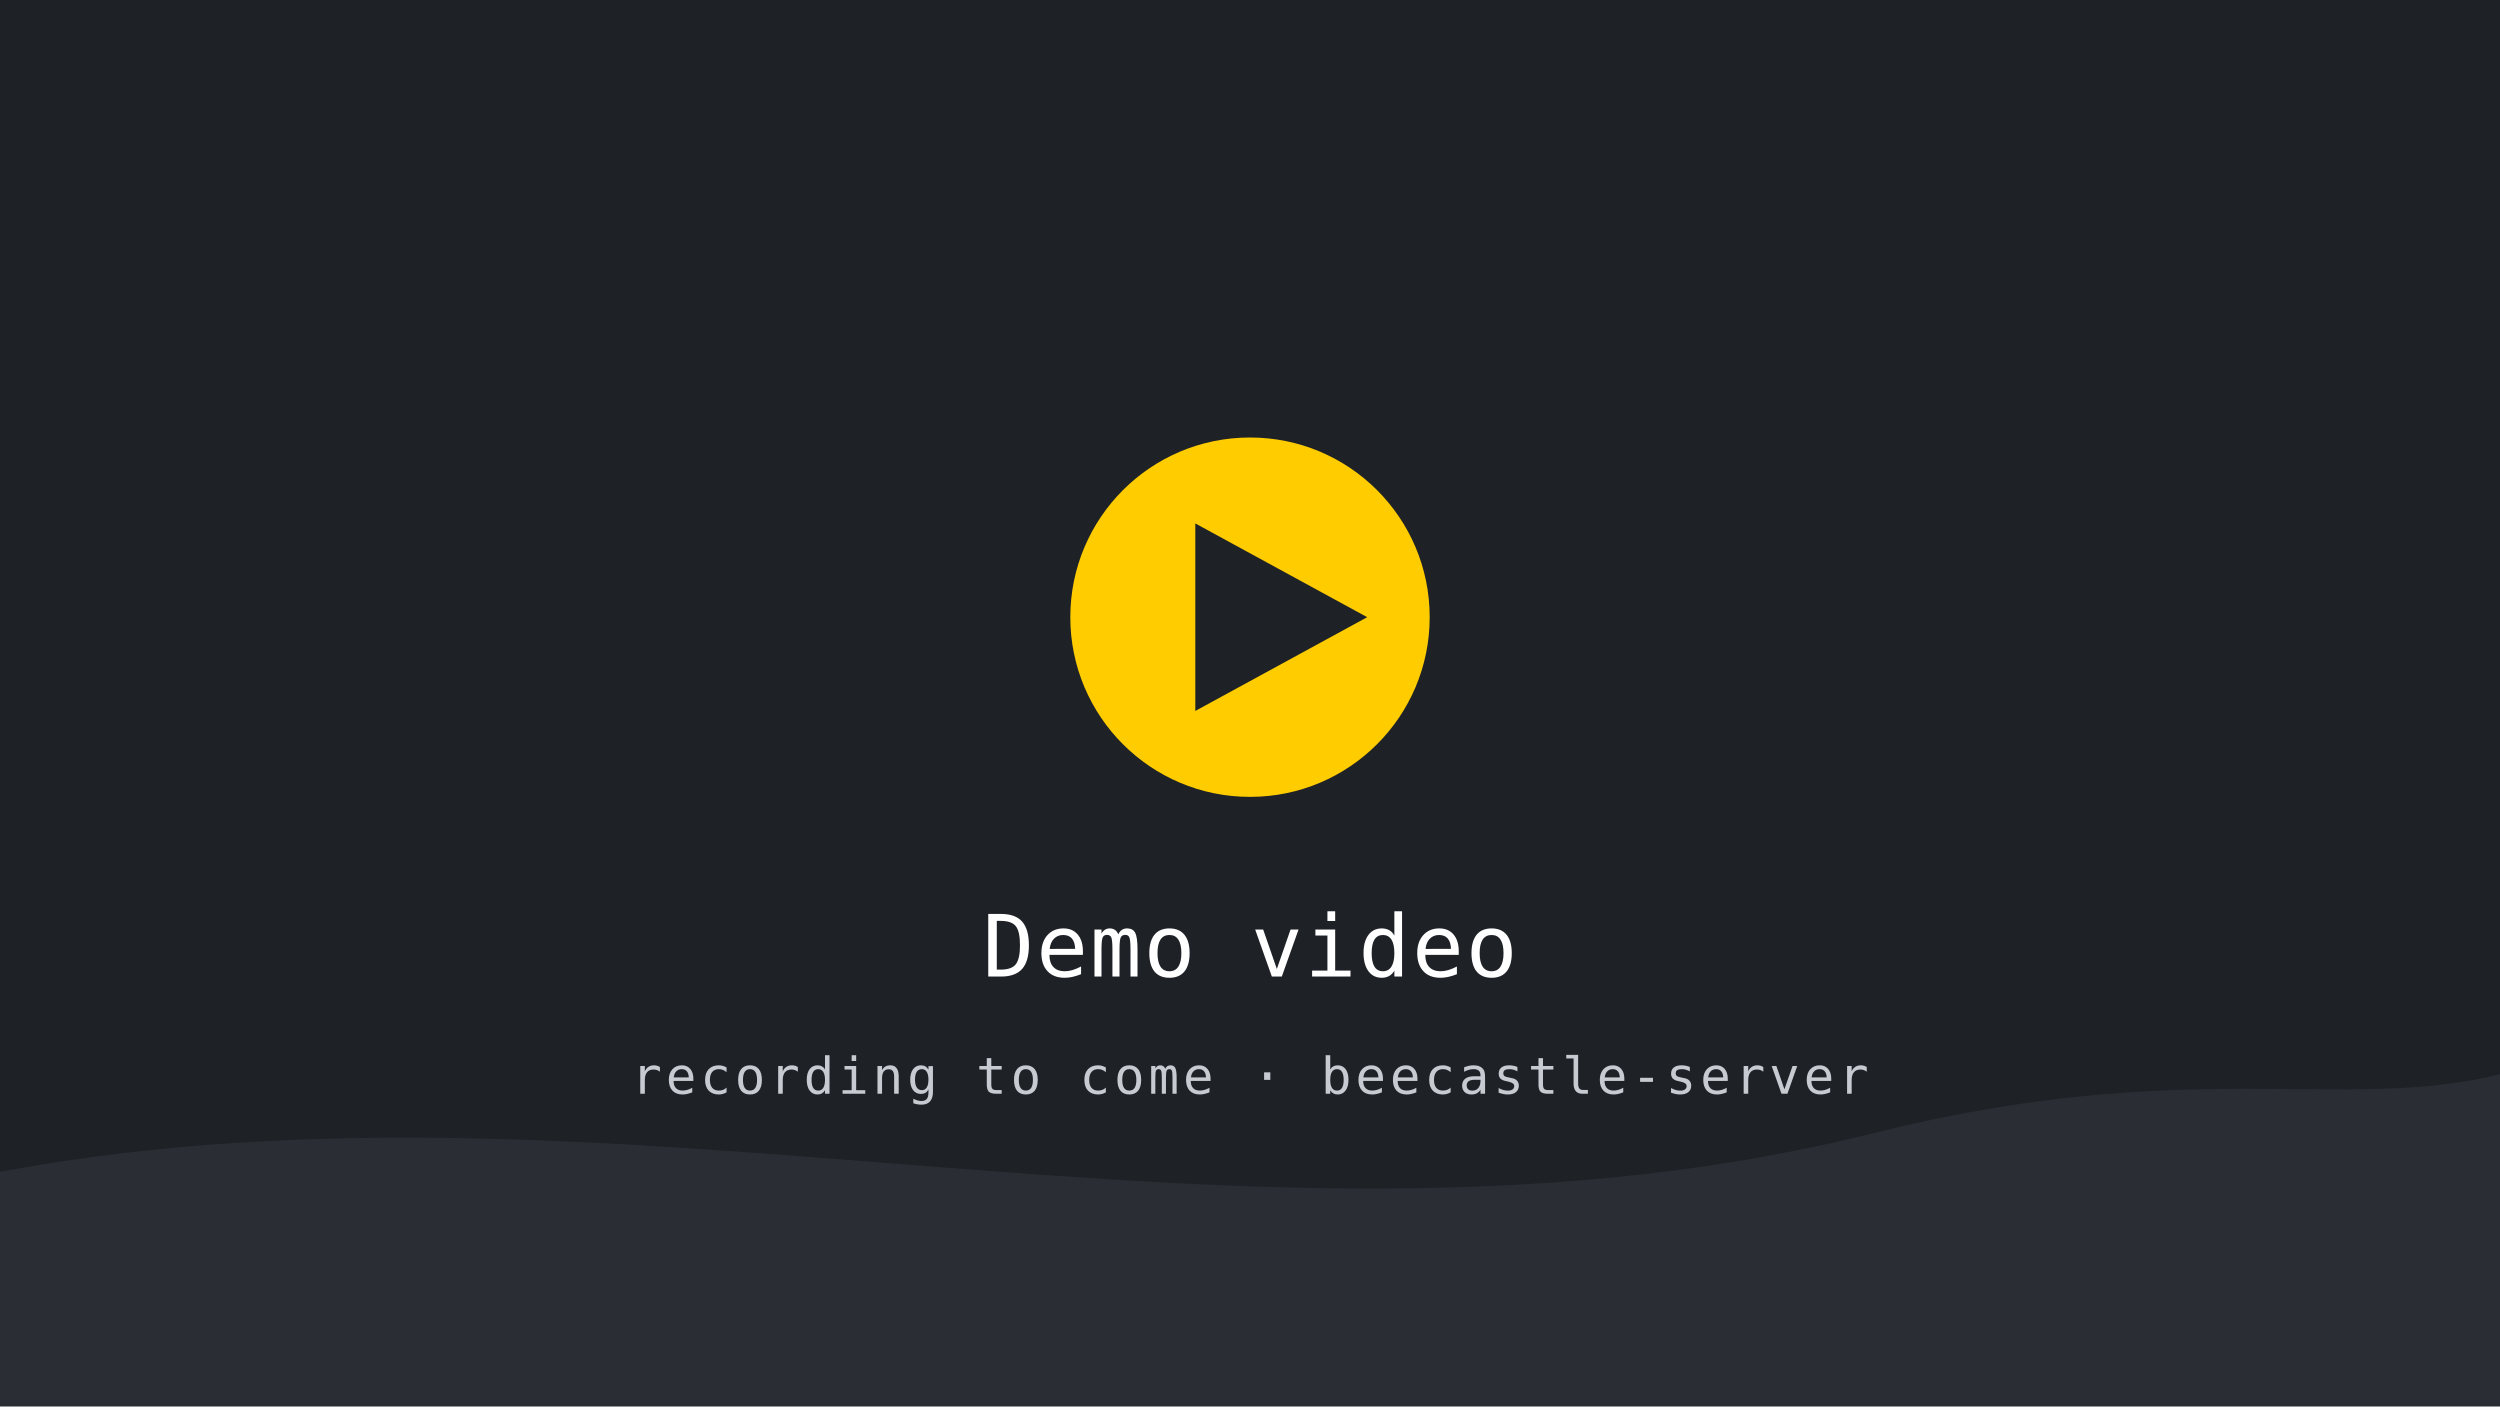
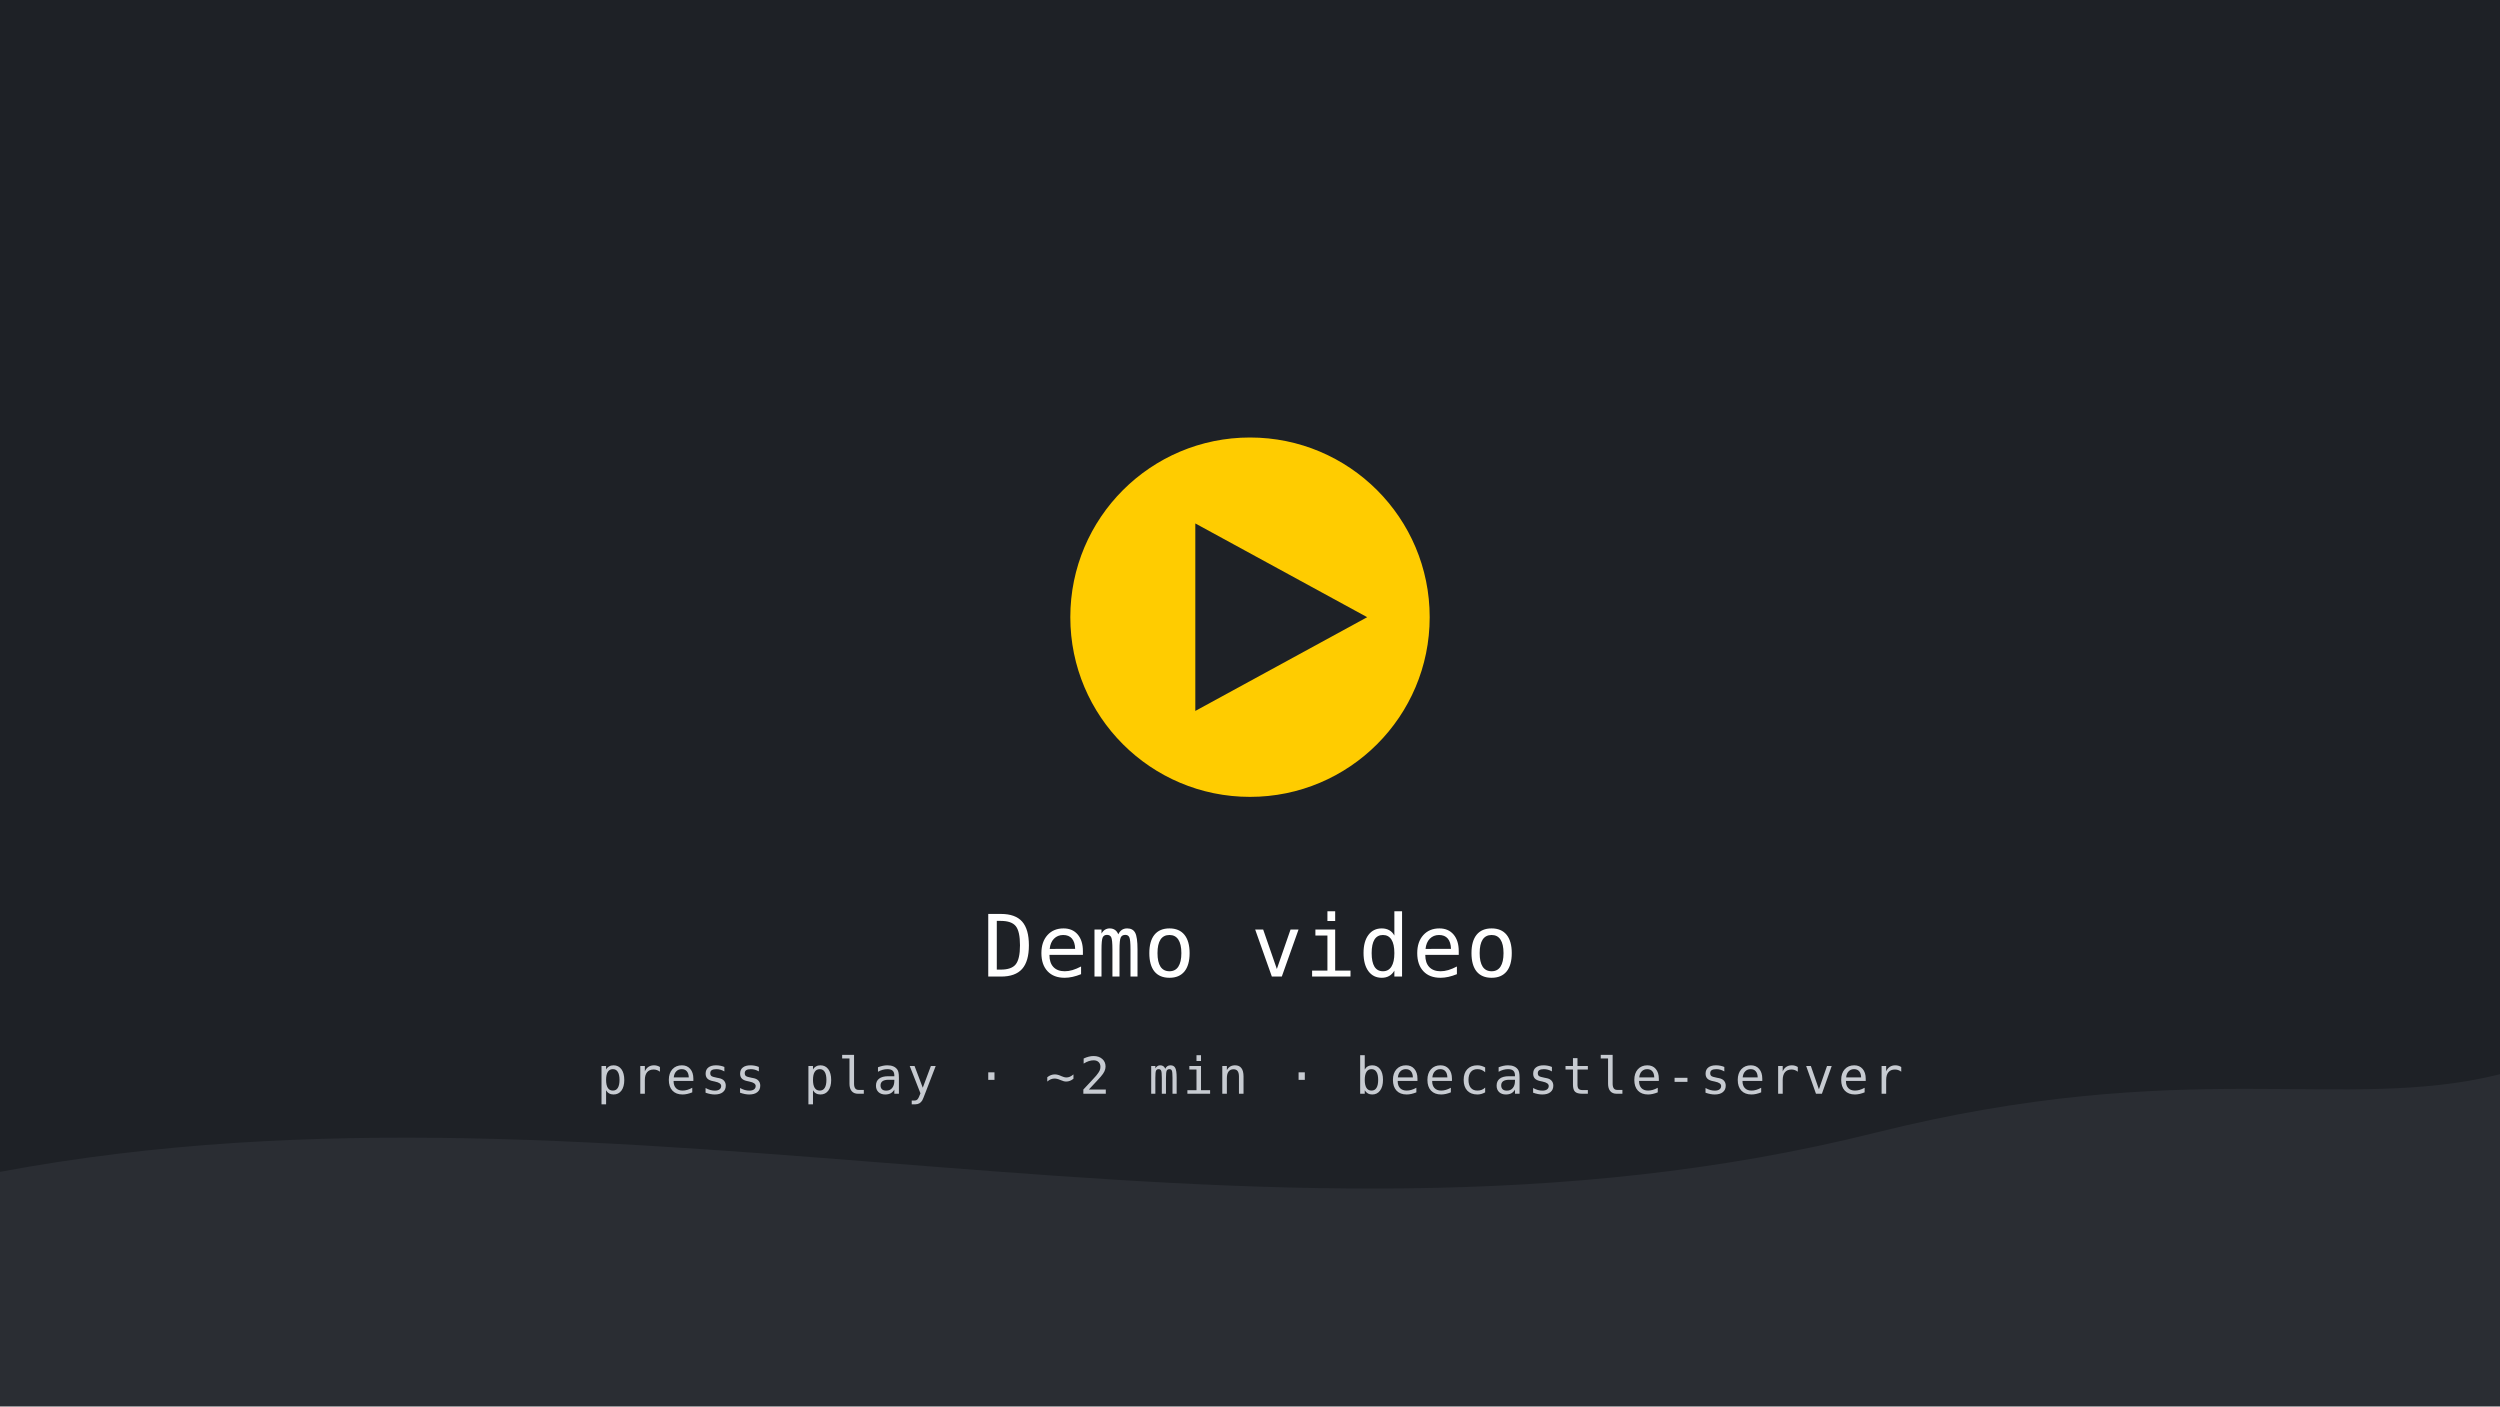
- <svg xmlns="http://www.w3.org/2000/svg" viewBox="0 0 640 360" role="img" aria-label="Demo video — recording to come">
+ <svg xmlns="http://www.w3.org/2000/svg" viewBox="0 0 640 360" role="img" aria-label="Demo video - press play">
  <rect width="640" height="360" fill="#1E2126" />
  <path d="M0 300 C 160 270, 320 330, 480 290 C 560 270, 600 285, 640 275 L640 360 L0 360 Z" fill="#2A2D33" />
  <circle cx="320" cy="158" r="46" fill="#FFCC00" />
  <path d="M306 134 L350 158 L306 182 Z" fill="#1E2126" />
  <text x="320" y="250" text-anchor="middle" font-family="'Geist Mono',ui-monospace,monospace" font-size="22" fill="#FFFFFF" letter-spacing="0.5">Demo video</text>
-   <text x="320" y="280" text-anchor="middle" font-family="'Geist Mono',ui-monospace,monospace" font-size="13" fill="#C7CBD1" letter-spacing="1">recording to come · beecastle-server</text>
+   <text x="320" y="280" text-anchor="middle" font-family="'Geist Mono',ui-monospace,monospace" font-size="13" fill="#C7CBD1" letter-spacing="1">press play · ~2 min · beecastle-server</text>
</svg>
